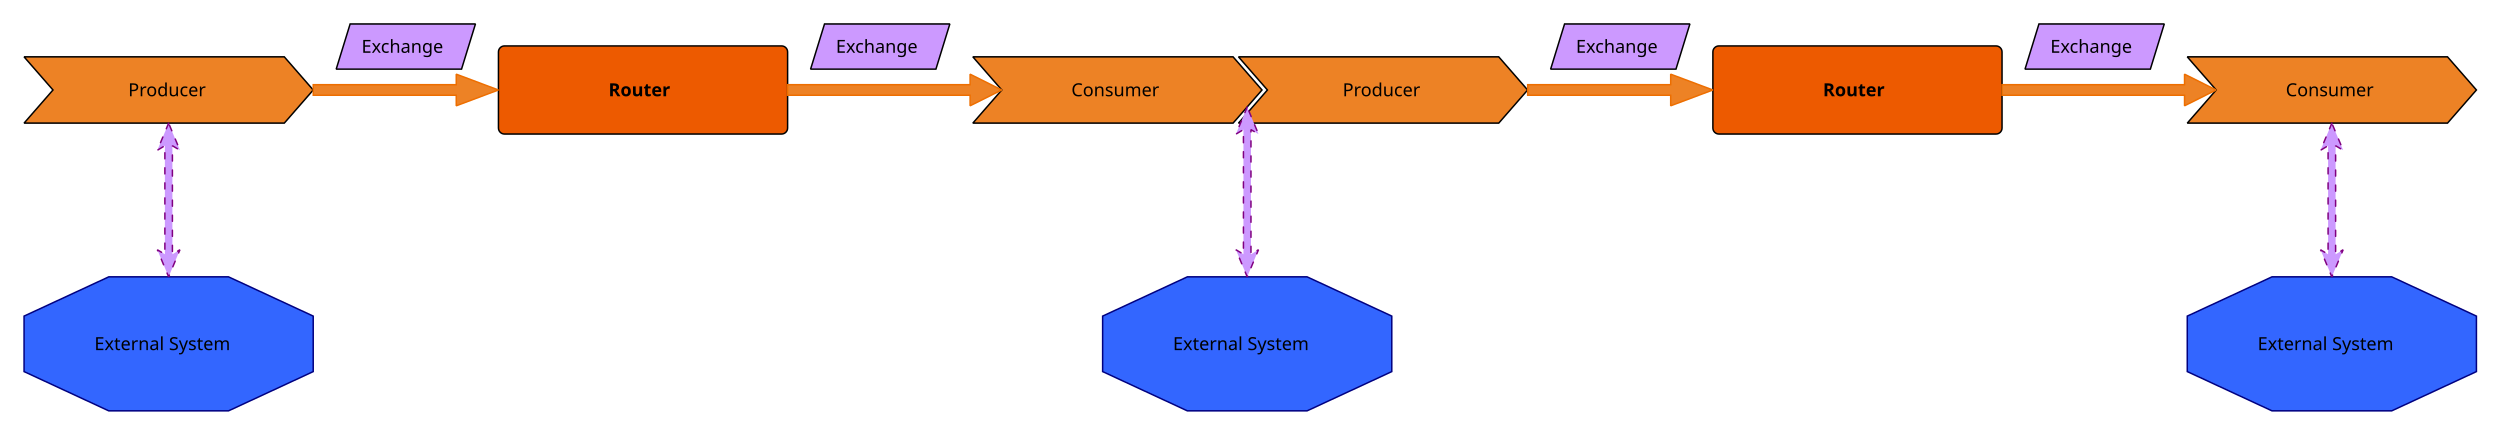
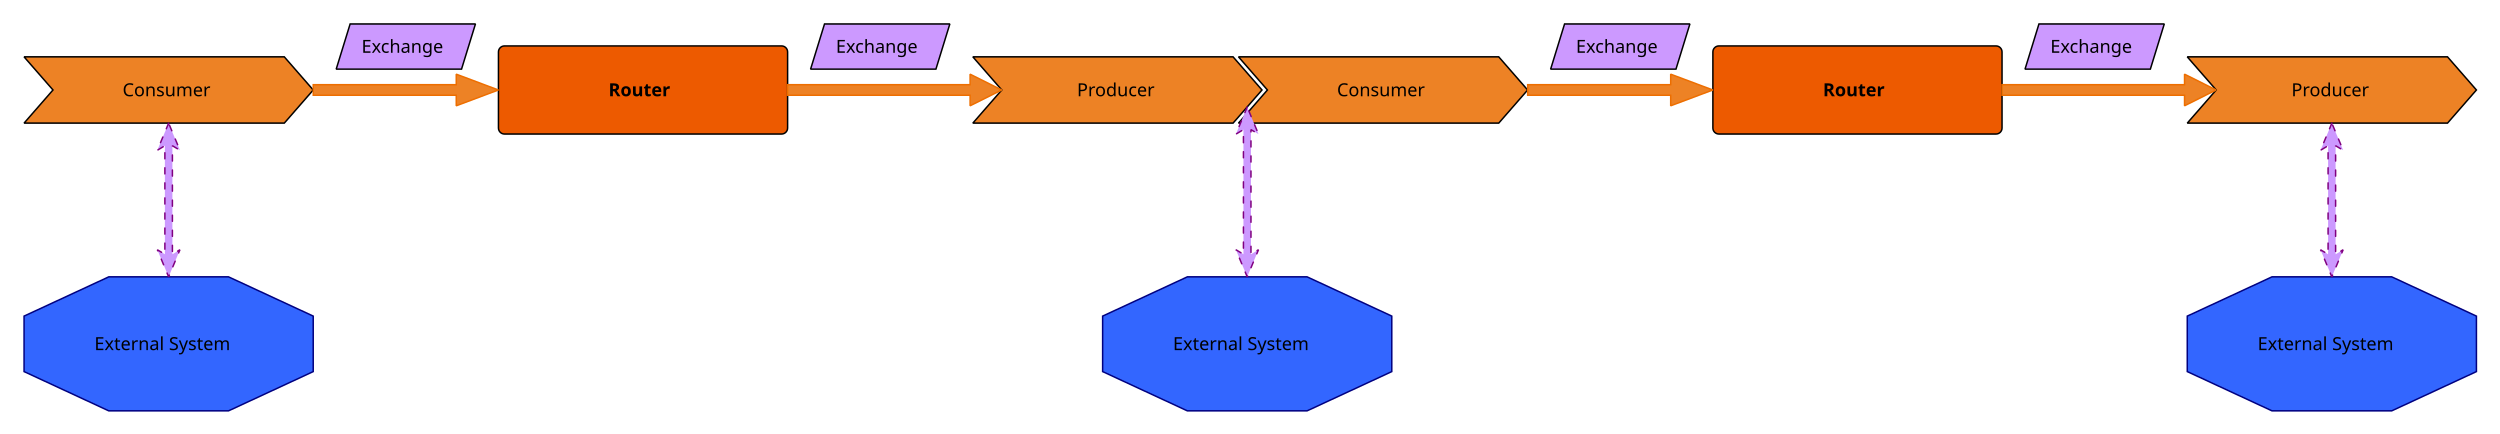
<svg xmlns="http://www.w3.org/2000/svg" fill-opacity="1" color-rendering="auto" color-interpolation="auto" text-rendering="auto" stroke="black" stroke-linecap="square" width="1660" stroke-miterlimit="10" shape-rendering="auto" stroke-opacity="1" fill="black" stroke-dasharray="none" font-weight="normal" stroke-width="1" height="288" font-family="'Dialog'" font-style="normal" stroke-linejoin="miter" font-size="12px" stroke-dashoffset="0" image-rendering="auto">
  <defs id="genericDefs" />
  <g>
    <defs id="defs1">
      <clipPath clipPathUnits="userSpaceOnUse" id="clipPath1">
        <path d="M0 0 L1660 0 L1660 288 L0 288 L0 0 Z" />
      </clipPath>
      <clipPath clipPathUnits="userSpaceOnUse" id="clipPath2">
        <path d="M501 283 L2161 283 L2161 571 L501 571 L501 283 Z" />
      </clipPath>
    </defs>
    <g fill="rgb(237,130,37)" text-rendering="geometricPrecision" shape-rendering="geometricPrecision" transform="matrix(1,0,0,1,-501,-283)" stroke="rgb(237,130,37)">
-       <path d="M516.976 320.75 L689.775 320.75 L708.976 342.75 L689.775 364.75 L516.976 364.75 L536.176 342.75 Z" fill-rule="evenodd" clip-path="url(#clipPath2)" stroke="none" />
+       <path d="M516.976 320.75 L689.776 320.75 L708.976 342.75 L689.776 364.75 L516.976 364.75 L536.176 342.75 Z" fill-rule="evenodd" clip-path="url(#clipPath2)" stroke="none" />
    </g>
    <g text-rendering="geometricPrecision" stroke-miterlimit="1.45" shape-rendering="geometricPrecision" transform="matrix(1,0,0,1,-501,-283)" stroke-linecap="butt">
-       <path fill="none" d="M516.976 320.75 L689.775 320.75 L708.976 342.75 L689.775 364.75 L516.976 364.75 L536.176 342.75 Z" fill-rule="evenodd" clip-path="url(#clipPath2)" />
-       <text x="586.151" xml:space="preserve" y="346.904" clip-path="url(#clipPath2)" font-family="sans-serif" stroke="none">Producer</text>
+       <path fill="none" d="M516.976 320.75 L689.776 320.75 L708.976 342.75 L689.776 364.75 L516.976 364.75 L536.176 342.75 Z" fill-rule="evenodd" clip-path="url(#clipPath2)" />
+       <text x="582.381" xml:space="preserve" y="346.904" clip-path="url(#clipPath2)" font-family="sans-serif" stroke="none">Consumer</text>
    </g>
    <g fill="rgb(237,130,37)" text-rendering="geometricPrecision" shape-rendering="geometricPrecision" transform="matrix(1,0,0,1,-501,-283)" stroke="rgb(237,130,37)">
      <path d="M1146.962 320.75 L1319.762 320.75 L1338.962 342.75 L1319.762 364.75 L1146.962 364.75 L1166.162 342.75 Z" fill-rule="evenodd" clip-path="url(#clipPath2)" stroke="none" />
    </g>
    <g text-rendering="geometricPrecision" stroke-miterlimit="1.45" shape-rendering="geometricPrecision" transform="matrix(1,0,0,1,-501,-283)" stroke-linecap="butt">
      <path fill="none" d="M1146.962 320.75 L1319.762 320.75 L1338.962 342.75 L1319.762 364.75 L1146.962 364.75 L1166.162 342.75 Z" fill-rule="evenodd" clip-path="url(#clipPath2)" />
-       <text x="1212.367" xml:space="preserve" y="346.904" clip-path="url(#clipPath2)" font-family="sans-serif" stroke="none">Consumer</text>
+       <text x="1216.138" xml:space="preserve" y="346.904" clip-path="url(#clipPath2)" font-family="sans-serif" stroke="none">Producer</text>
    </g>
    <g fill="rgb(237,90,0)" text-rendering="geometricPrecision" shape-rendering="geometricPrecision" transform="matrix(1,0,0,1,-501,-283)" stroke="rgb(237,90,0)">
      <rect x="831.969" y="313.5" clip-path="url(#clipPath2)" width="192" rx="4" ry="4" height="58.5" stroke="none" />
    </g>
    <g text-rendering="geometricPrecision" stroke-miterlimit="1.45" shape-rendering="geometricPrecision" transform="matrix(1,0,0,1,-501,-283)" stroke-linecap="butt">
      <rect x="831.969" y="313.5" clip-path="url(#clipPath2)" fill="none" width="192" rx="4" ry="4" height="58.5" />
      <text x="905.059" y="346.904" clip-path="url(#clipPath2)" font-family="sans-serif" stroke="none" font-weight="bold" xml:space="preserve">Router</text>
    </g>
    <g fill="rgb(204,153,255)" text-rendering="geometricPrecision" shape-rendering="geometricPrecision" transform="matrix(1,0,0,1,-501,-283)" stroke="rgb(204,153,255)">
      <path d="M733.487 298.904 L816.704 298.904 L807.458 328.904 L724.24 328.904 Z" fill-rule="evenodd" clip-path="url(#clipPath2)" stroke="none" />
    </g>
    <g text-rendering="geometricPrecision" stroke-miterlimit="1.45" shape-rendering="geometricPrecision" transform="matrix(1,0,0,1,-501,-283)" stroke-linecap="butt">
      <path fill="none" d="M733.487 298.904 L816.704 298.904 L807.458 328.904 L724.24 328.904 Z" fill-rule="evenodd" clip-path="url(#clipPath2)" />
      <text x="741.049" xml:space="preserve" y="318.058" clip-path="url(#clipPath2)" font-family="sans-serif" stroke="none">Exchange</text>
    </g>
    <g fill="rgb(204,153,255)" text-rendering="geometricPrecision" shape-rendering="geometricPrecision" transform="matrix(1,0,0,1,-501,-283)" stroke="rgb(204,153,255)">
      <path d="M1048.48 298.904 L1131.697 298.904 L1122.451 328.904 L1039.233 328.904 Z" fill-rule="evenodd" clip-path="url(#clipPath2)" stroke="none" />
    </g>
    <g text-rendering="geometricPrecision" stroke-miterlimit="1.45" shape-rendering="geometricPrecision" transform="matrix(1,0,0,1,-501,-283)" stroke-linecap="butt">
      <path fill="none" d="M1048.48 298.904 L1131.697 298.904 L1122.451 328.904 L1039.233 328.904 Z" fill-rule="evenodd" clip-path="url(#clipPath2)" />
      <text x="1056.043" xml:space="preserve" y="318.058" clip-path="url(#clipPath2)" font-family="sans-serif" stroke="none">Exchange</text>
    </g>
    <g fill="rgb(51,102,255)" text-rendering="geometricPrecision" shape-rendering="geometricPrecision" transform="matrix(1,0,0,1,-501,-283)" stroke="rgb(51,102,255)">
-       <path d="M516.976 492.887 L573.211 466.826 L652.74 466.826 L708.975 492.887 L708.975 529.742 L652.74 555.803 L573.211 555.803 L516.976 529.742 Z" fill-rule="evenodd" clip-path="url(#clipPath2)" stroke="none" />
+       <path d="M516.976 492.887 L573.211 466.826 L652.74 466.826 L708.976 492.887 L708.976 529.742 L652.74 555.802 L573.211 555.802 L516.976 529.742 Z" fill-rule="evenodd" clip-path="url(#clipPath2)" stroke="none" />
    </g>
    <g stroke-linecap="butt" transform="matrix(1,0,0,1,-501,-283)" fill="navy" text-rendering="geometricPrecision" shape-rendering="geometricPrecision" stroke="navy" stroke-miterlimit="1.45">
-       <path fill="none" d="M516.976 492.887 L573.211 466.826 L652.74 466.826 L708.975 492.887 L708.975 529.742 L652.74 555.803 L573.211 555.803 L516.976 529.742 Z" fill-rule="evenodd" clip-path="url(#clipPath2)" />
+       <path fill="none" d="M516.976 492.887 L573.211 466.826 L652.74 466.826 L708.976 492.887 L708.976 529.742 L652.74 555.802 L573.211 555.802 L516.976 529.742 Z" fill-rule="evenodd" clip-path="url(#clipPath2)" />
      <text x="563.695" y="515.468" clip-path="url(#clipPath2)" fill="black" font-family="sans-serif" stroke="none" xml:space="preserve">External System</text>
    </g>
    <g fill="rgb(237,130,37)" text-rendering="geometricPrecision" shape-rendering="geometricPrecision" transform="matrix(1,0,0,1,-501,-283)" stroke="rgb(237,130,37)">
      <path d="M1323.362 320.75 L1496.162 320.75 L1515.362 342.75 L1496.162 364.75 L1323.362 364.75 L1342.562 342.75 Z" fill-rule="evenodd" clip-path="url(#clipPath2)" stroke="none" />
    </g>
    <g text-rendering="geometricPrecision" stroke-miterlimit="1.45" shape-rendering="geometricPrecision" transform="matrix(1,0,0,1,-501,-283)" stroke-linecap="butt">
      <path fill="none" d="M1323.362 320.75 L1496.162 320.75 L1515.362 342.75 L1496.162 364.75 L1323.362 364.75 L1342.562 342.75 Z" fill-rule="evenodd" clip-path="url(#clipPath2)" />
-       <text x="1392.538" xml:space="preserve" y="346.904" clip-path="url(#clipPath2)" font-family="sans-serif" stroke="none">Producer</text>
+       <text x="1388.767" xml:space="preserve" y="346.904" clip-path="url(#clipPath2)" font-family="sans-serif" stroke="none">Consumer</text>
    </g>
    <g fill="rgb(237,130,37)" text-rendering="geometricPrecision" shape-rendering="geometricPrecision" transform="matrix(1,0,0,1,-501,-283)" stroke="rgb(237,130,37)">
      <path d="M1953.348 320.75 L2126.148 320.75 L2145.348 342.75 L2126.148 364.75 L1953.348 364.75 L1972.548 342.75 Z" fill-rule="evenodd" clip-path="url(#clipPath2)" stroke="none" />
    </g>
    <g text-rendering="geometricPrecision" stroke-miterlimit="1.45" shape-rendering="geometricPrecision" transform="matrix(1,0,0,1,-501,-283)" stroke-linecap="butt">
      <path fill="none" d="M1953.348 320.75 L2126.148 320.75 L2145.348 342.75 L2126.148 364.75 L1953.348 364.75 L1972.548 342.75 Z" fill-rule="evenodd" clip-path="url(#clipPath2)" />
-       <text x="2018.753" xml:space="preserve" y="346.904" clip-path="url(#clipPath2)" font-family="sans-serif" stroke="none">Consumer</text>
+       <text x="2022.524" xml:space="preserve" y="346.904" clip-path="url(#clipPath2)" font-family="sans-serif" stroke="none">Producer</text>
    </g>
    <g fill="rgb(237,90,0)" text-rendering="geometricPrecision" shape-rendering="geometricPrecision" transform="matrix(1,0,0,1,-501,-283)" stroke="rgb(237,90,0)">
      <rect x="1638.355" y="313.5" clip-path="url(#clipPath2)" width="192" rx="4" ry="4" height="58.5" stroke="none" />
    </g>
    <g text-rendering="geometricPrecision" stroke-miterlimit="1.45" shape-rendering="geometricPrecision" transform="matrix(1,0,0,1,-501,-283)" stroke-linecap="butt">
      <rect x="1638.355" y="313.5" clip-path="url(#clipPath2)" fill="none" width="192" rx="4" ry="4" height="58.5" />
      <text x="1711.445" y="346.904" clip-path="url(#clipPath2)" font-family="sans-serif" stroke="none" font-weight="bold" xml:space="preserve">Router</text>
    </g>
    <g fill="rgb(204,153,255)" text-rendering="geometricPrecision" shape-rendering="geometricPrecision" transform="matrix(1,0,0,1,-501,-283)" stroke="rgb(204,153,255)">
      <path d="M1539.873 298.904 L1623.09 298.904 L1613.844 328.904 L1530.626 328.904 Z" fill-rule="evenodd" clip-path="url(#clipPath2)" stroke="none" />
    </g>
    <g text-rendering="geometricPrecision" stroke-miterlimit="1.45" shape-rendering="geometricPrecision" transform="matrix(1,0,0,1,-501,-283)" stroke-linecap="butt">
      <path fill="none" d="M1539.873 298.904 L1623.09 298.904 L1613.844 328.904 L1530.626 328.904 Z" fill-rule="evenodd" clip-path="url(#clipPath2)" />
      <text x="1547.436" xml:space="preserve" y="318.058" clip-path="url(#clipPath2)" font-family="sans-serif" stroke="none">Exchange</text>
    </g>
    <g fill="rgb(204,153,255)" text-rendering="geometricPrecision" shape-rendering="geometricPrecision" transform="matrix(1,0,0,1,-501,-283)" stroke="rgb(204,153,255)">
      <path d="M1854.866 298.904 L1938.083 298.904 L1928.837 328.904 L1845.619 328.904 Z" fill-rule="evenodd" clip-path="url(#clipPath2)" stroke="none" />
    </g>
    <g text-rendering="geometricPrecision" stroke-miterlimit="1.45" shape-rendering="geometricPrecision" transform="matrix(1,0,0,1,-501,-283)" stroke-linecap="butt">
      <path fill="none" d="M1854.866 298.904 L1938.083 298.904 L1928.837 328.904 L1845.619 328.904 Z" fill-rule="evenodd" clip-path="url(#clipPath2)" />
      <text x="1862.429" xml:space="preserve" y="318.058" clip-path="url(#clipPath2)" font-family="sans-serif" stroke="none">Exchange</text>
    </g>
    <g fill="rgb(51,102,255)" text-rendering="geometricPrecision" shape-rendering="geometricPrecision" transform="matrix(1,0,0,1,-501,-283)" stroke="rgb(51,102,255)">
      <path d="M1233.142 492.887 L1289.378 466.826 L1368.907 466.826 L1425.142 492.887 L1425.142 529.742 L1368.907 555.802 L1289.378 555.802 L1233.142 529.742 Z" fill-rule="evenodd" clip-path="url(#clipPath2)" stroke="none" />
    </g>
    <g stroke-linecap="butt" transform="matrix(1,0,0,1,-501,-283)" fill="navy" text-rendering="geometricPrecision" shape-rendering="geometricPrecision" stroke="navy" stroke-miterlimit="1.45">
      <path fill="none" d="M1233.142 492.887 L1289.378 466.826 L1368.907 466.826 L1425.142 492.887 L1425.142 529.742 L1368.907 555.802 L1289.378 555.802 L1233.142 529.742 Z" fill-rule="evenodd" clip-path="url(#clipPath2)" />
      <text x="1279.862" y="515.468" clip-path="url(#clipPath2)" fill="black" font-family="sans-serif" stroke="none" xml:space="preserve">External System</text>
    </g>
    <g fill="rgb(51,102,255)" text-rendering="geometricPrecision" shape-rendering="geometricPrecision" transform="matrix(1,0,0,1,-501,-283)" stroke="rgb(51,102,255)">
-       <path d="M1953.348 492.887 L2009.583 466.826 L2089.112 466.826 L2145.348 492.887 L2145.348 529.742 L2089.112 555.802 L2009.583 555.802 L1953.348 529.742 Z" fill-rule="evenodd" clip-path="url(#clipPath2)" stroke="none" />
+       <path d="M1953.348 492.887 L2009.583 466.826 L2089.113 466.826 L2145.348 492.887 L2145.348 529.742 L2089.113 555.802 L2009.583 555.802 L1953.348 529.742 Z" fill-rule="evenodd" clip-path="url(#clipPath2)" stroke="none" />
    </g>
    <g stroke-linecap="butt" transform="matrix(1,0,0,1,-501,-283)" fill="navy" text-rendering="geometricPrecision" shape-rendering="geometricPrecision" stroke="navy" stroke-miterlimit="1.45">
-       <path fill="none" d="M1953.348 492.887 L2009.583 466.826 L2089.112 466.826 L2145.348 492.887 L2145.348 529.742 L2089.112 555.802 L2009.583 555.802 L1953.348 529.742 Z" fill-rule="evenodd" clip-path="url(#clipPath2)" />
+       <path fill="none" d="M1953.348 492.887 L2009.583 466.826 L2089.113 466.826 L2145.348 492.887 L2145.348 529.742 L2089.113 555.802 L2009.583 555.802 L1953.348 529.742 Z" fill-rule="evenodd" clip-path="url(#clipPath2)" />
      <text x="2000.068" y="515.468" clip-path="url(#clipPath2)" fill="black" font-family="sans-serif" stroke="none" xml:space="preserve">External System</text>
    </g>
    <g stroke-linecap="butt" transform="matrix(1,0,0,1,-501,-283)" fill="rgb(237,130,37)" text-rendering="geometricPrecision" shape-rendering="geometricPrecision" stroke="rgb(237,130,37)" stroke-width="7" stroke-miterlimit="1.45">
      <path d="M803.954 332.25 L803.954 339.25 L708.991 339.25 L708.991 346.25 L803.954 346.25 L803.954 353.25 L831.954 342.75 L803.954 332.25 Z" stroke="none" clip-path="url(#clipPath2)" />
      <path fill="none" d="M803.954 332.25 L803.954 339.25 L708.991 339.25 L708.991 346.25 L803.954 346.25 L803.954 353.25 L831.954 342.75 L803.954 332.25 Z" stroke-width="1" clip-path="url(#clipPath2)" stroke="rgb(237,110,0)" />
    </g>
    <g stroke-linecap="butt" transform="matrix(1,0,0,1,-501,-283)" fill="rgb(237,130,37)" text-rendering="geometricPrecision" shape-rendering="geometricPrecision" stroke="rgb(237,130,37)" stroke-width="7" stroke-miterlimit="1.45">
      <path d="M1145.144 332.25 L1145.144 339.25 L1023.957 339.25 L1023.957 346.25 L1145.144 346.25 L1145.144 353.25 L1166.144 342.75 L1145.144 332.25 Z" stroke="none" clip-path="url(#clipPath2)" />
      <path fill="none" d="M1145.144 332.25 L1145.144 339.25 L1023.957 339.25 L1023.957 346.25 L1145.144 346.25 L1145.144 353.25 L1166.144 342.75 L1145.144 332.25 Z" stroke-width="1" clip-path="url(#clipPath2)" stroke="rgb(237,110,0)" />
    </g>
    <g stroke-linecap="butt" transform="matrix(1,0,0,1,-501,-283)" fill="rgb(204,153,255)" text-rendering="geometricPrecision" shape-rendering="geometricPrecision" stroke="rgb(204,153,255)" stroke-width="5" stroke-miterlimit="1.45">
      <path d="M612.976 364.767 L605.476 382.767 L610.476 379.767 L610.476 451.842 L605.476 448.842 L612.976 466.842 L620.476 448.842 L615.476 451.842 L615.476 379.767 L620.476 382.767 L612.976 364.767 Z" stroke="none" clip-path="url(#clipPath2)" />
    </g>
    <g stroke-linecap="round" transform="matrix(1,0,0,1,-501,-283)" fill="purple" text-rendering="geometricPrecision" shape-rendering="geometricPrecision" stroke-dasharray="4,3,0,3" stroke="purple" stroke-miterlimit="1.45">
      <path fill="none" d="M612.976 364.767 L605.476 382.767 L610.476 379.767 L610.476 451.842 L605.476 448.842 L612.976 466.842 L620.476 448.842 L615.476 451.842 L615.476 379.767 L620.476 382.767 L612.976 364.767 Z" clip-path="url(#clipPath2)" />
    </g>
    <g stroke-linecap="butt" transform="matrix(1,0,0,1,-501,-283)" fill="rgb(237,130,37)" text-rendering="geometricPrecision" shape-rendering="geometricPrecision" stroke="rgb(237,130,37)" stroke-width="7" stroke-miterlimit="1.45">
      <path d="M1610.34 332.25 L1610.34 339.25 L1515.377 339.25 L1515.377 346.25 L1610.34 346.25 L1610.34 353.25 L1638.34 342.75 L1610.34 332.25 Z" stroke="none" clip-path="url(#clipPath2)" />
      <path fill="none" d="M1610.34 332.25 L1610.34 339.25 L1515.377 339.25 L1515.377 346.25 L1610.34 346.25 L1610.34 353.25 L1638.34 342.75 L1610.34 332.25 Z" stroke-width="1" clip-path="url(#clipPath2)" stroke="rgb(237,110,0)" />
    </g>
    <g stroke-linecap="butt" transform="matrix(1,0,0,1,-501,-283)" fill="rgb(237,130,37)" text-rendering="geometricPrecision" shape-rendering="geometricPrecision" stroke="rgb(237,130,37)" stroke-width="7" stroke-miterlimit="1.45">
      <path d="M1951.531 332.25 L1951.531 339.25 L1830.343 339.25 L1830.343 346.25 L1951.531 346.25 L1951.531 353.25 L1972.531 342.75 L1951.531 332.25 Z" stroke="none" clip-path="url(#clipPath2)" />
      <path fill="none" d="M1951.531 332.25 L1951.531 339.25 L1830.343 339.25 L1830.343 346.25 L1951.531 346.25 L1951.531 353.25 L1972.531 342.75 L1951.531 332.25 Z" stroke-width="1" clip-path="url(#clipPath2)" stroke="rgb(237,110,0)" />
    </g>
    <g stroke-linecap="butt" transform="matrix(1,0,0,1,-501,-283)" fill="rgb(204,153,255)" text-rendering="geometricPrecision" shape-rendering="geometricPrecision" stroke="rgb(204,153,255)" stroke-width="5" stroke-miterlimit="1.45">
      <path d="M1329.142 354.073 L1321.642 372.073 L1326.642 369.073 L1326.642 451.821 L1321.642 448.821 L1329.142 466.821 L1336.642 448.821 L1331.642 451.821 L1331.642 369.073 L1336.642 372.073 L1329.142 354.073 Z" stroke="none" clip-path="url(#clipPath2)" />
    </g>
    <g stroke-linecap="round" transform="matrix(1,0,0,1,-501,-283)" fill="purple" text-rendering="geometricPrecision" shape-rendering="geometricPrecision" stroke-dasharray="4,3,0,3" stroke="purple" stroke-miterlimit="1.45">
      <path fill="none" d="M1329.142 354.073 L1321.642 372.073 L1326.642 369.073 L1326.642 451.821 L1321.642 448.821 L1329.142 466.821 L1336.642 448.821 L1331.642 451.821 L1331.642 369.073 L1336.642 372.073 L1329.142 354.073 Z" clip-path="url(#clipPath2)" />
    </g>
    <g stroke-linecap="butt" transform="matrix(1,0,0,1,-501,-283)" fill="rgb(204,153,255)" text-rendering="geometricPrecision" shape-rendering="geometricPrecision" stroke="rgb(204,153,255)" stroke-width="5" stroke-miterlimit="1.45">
      <path d="M2049.348 364.767 L2041.848 382.767 L2046.848 379.767 L2046.848 451.842 L2041.848 448.842 L2049.348 466.842 L2056.848 448.842 L2051.848 451.842 L2051.848 379.767 L2056.848 382.767 L2049.348 364.767 Z" stroke="none" clip-path="url(#clipPath2)" />
    </g>
    <g stroke-linecap="round" transform="matrix(1,0,0,1,-501,-283)" fill="purple" text-rendering="geometricPrecision" shape-rendering="geometricPrecision" stroke-dasharray="4,3,0,3" stroke="purple" stroke-miterlimit="1.45">
      <path fill="none" d="M2049.348 364.767 L2041.848 382.767 L2046.848 379.767 L2046.848 451.842 L2041.848 448.842 L2049.348 466.842 L2056.848 448.842 L2051.848 451.842 L2051.848 379.767 L2056.848 382.767 L2049.348 364.767 Z" clip-path="url(#clipPath2)" />
    </g>
  </g>
</svg>
